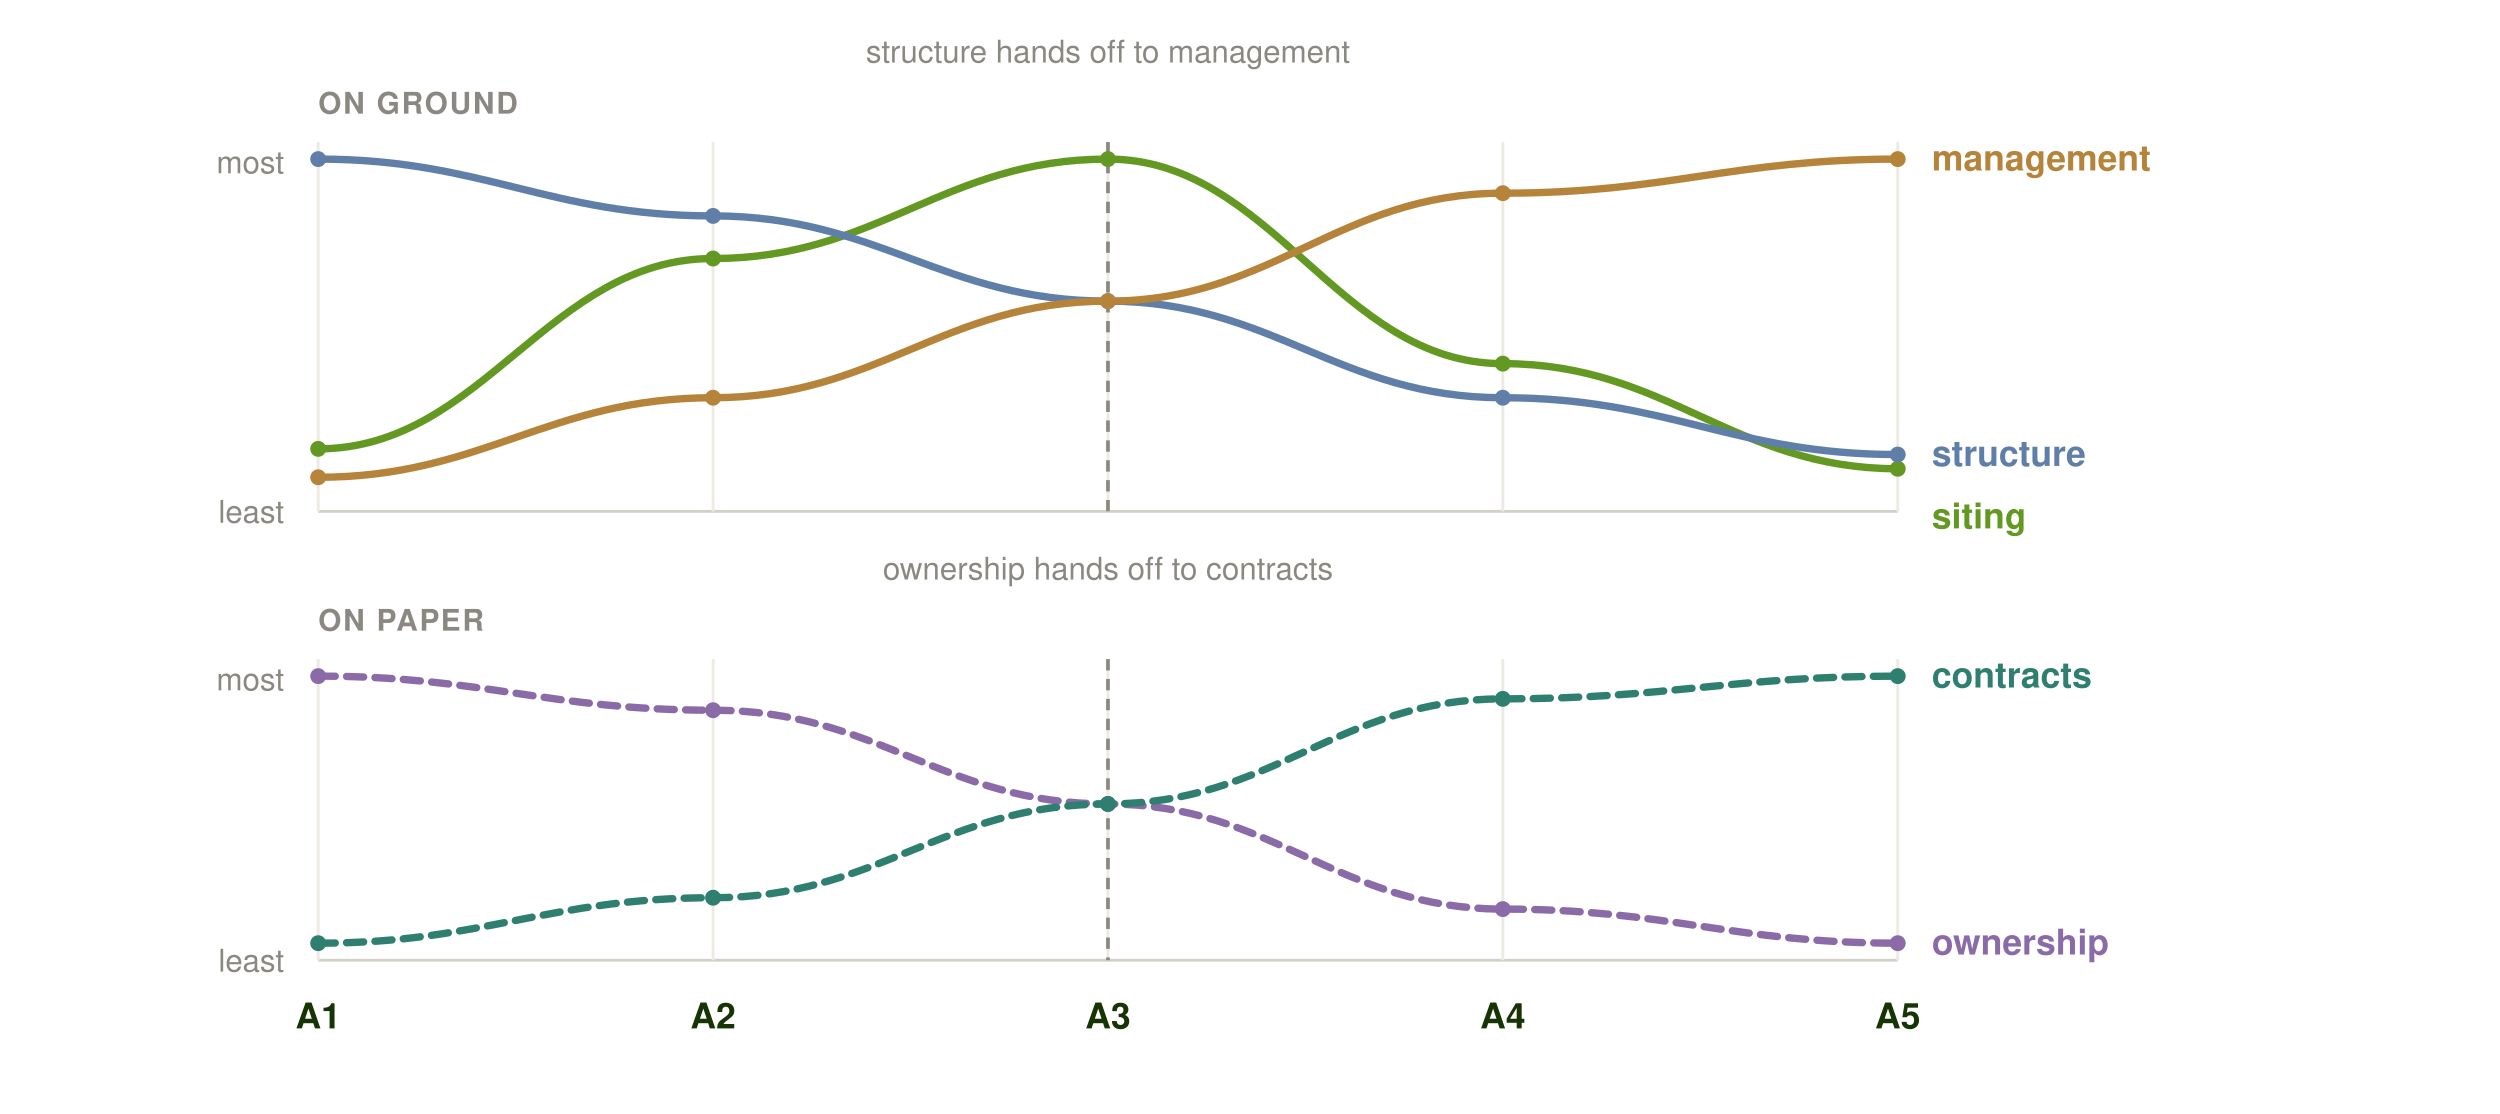
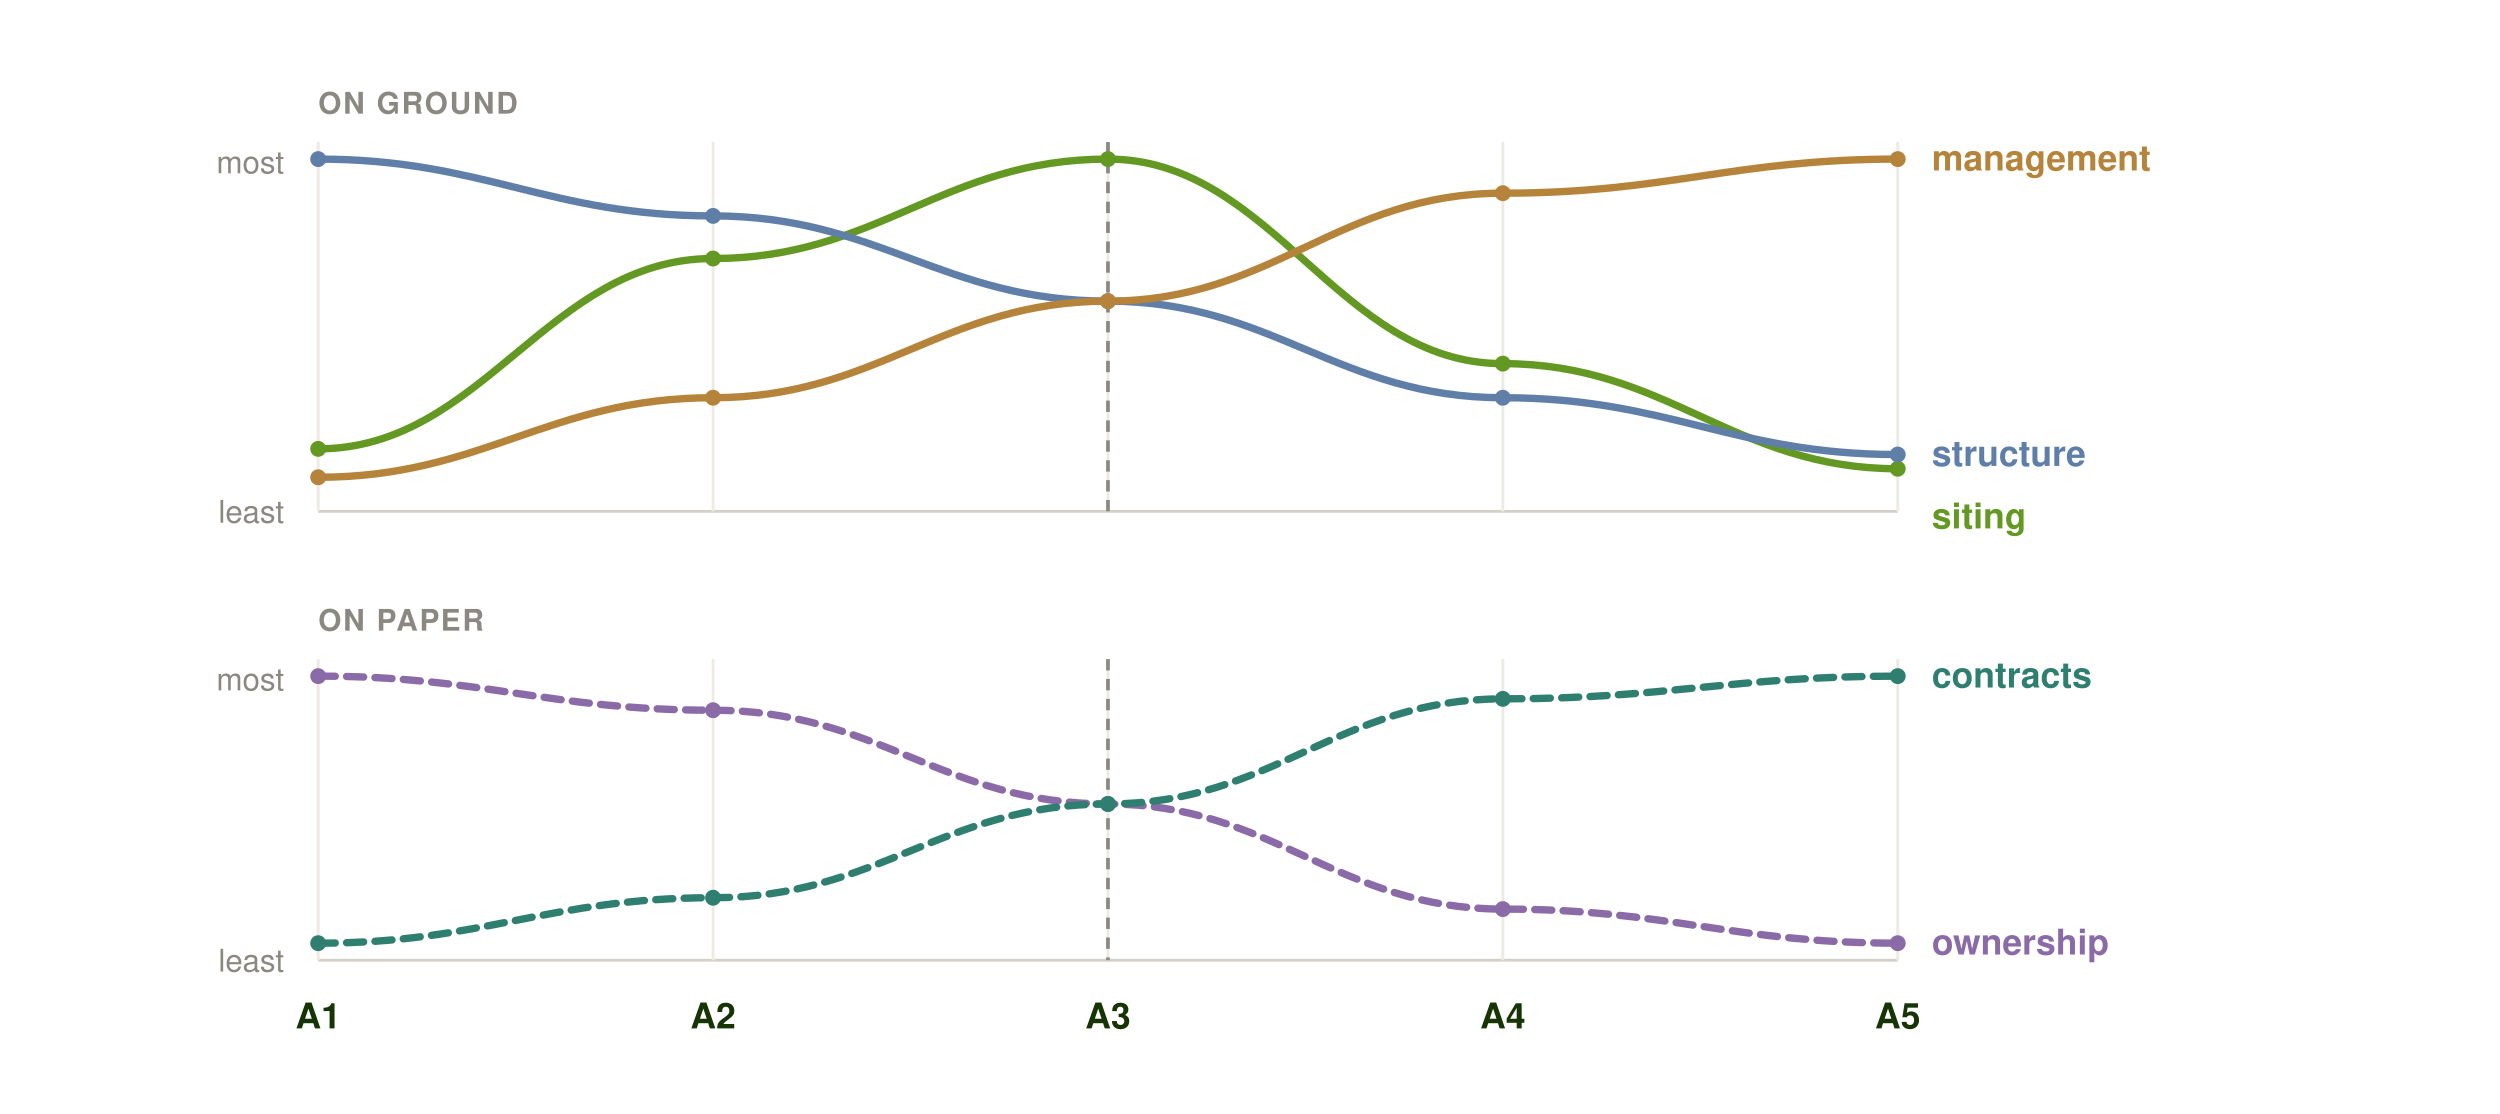
<svg xmlns="http://www.w3.org/2000/svg" width="880" height="392" viewBox="0 0 880 392" role="img">
  <style>
text{font-family:ui-sans-serif,system-ui,-apple-system,"Segoe UI",Helvetica,Arial,sans-serif}
.ax{font-size:11px;fill:#8a8880}
.zl{font-size:12.5px;font-weight:600;fill:#173404}
.cl{font-size:12.5px;font-weight:600}
.nt{font-size:11px;fill:#8a8880}
.eb{font-size:10.5px;font-weight:700;fill:#8a8880;letter-spacing:.06em}
</style>
  <text class="eb" x="112" y="40">ON GROUND</text>
  <line x1="112" y1="180" x2="668" y2="180" stroke="#d3d1c7" stroke-width="1" />
  <text class="ax" x="100" y="61" text-anchor="end">most</text>
  <text class="ax" x="100" y="184" text-anchor="end">least</text>
  <line x1="112" y1="50" x2="112" y2="180" stroke="#eceae3" stroke-width="1" />
  <line x1="251" y1="50" x2="251" y2="180" stroke="#eceae3" stroke-width="1" />
  <line x1="390" y1="50" x2="390" y2="180" stroke="#eceae3" stroke-width="1" />
  <line x1="529" y1="50" x2="529" y2="180" stroke="#eceae3" stroke-width="1" />
  <line x1="668" y1="50" x2="668" y2="180" stroke="#eceae3" stroke-width="1" />
  <line x1="390" y1="50" x2="390" y2="180" stroke="#8a8880" stroke-width="1.3" stroke-dasharray="4 3" />
  <path d="M112,158 C170,158 193,91 251,91 C309,91 332,56 390,56 C448,56 471,128 529,128 C587,128 610,165 668,165" fill="none" stroke="#639922" stroke-width="2.6" stroke-linecap="round" />
  <circle cx="112" cy="158" r="2.8" fill="#639922" />
  <circle cx="251" cy="91" r="2.8" fill="#639922" />
  <circle cx="390" cy="56" r="2.8" fill="#639922" />
  <circle cx="529" cy="128" r="2.8" fill="#639922" />
  <circle cx="668" cy="165" r="2.8" fill="#639922" />
  <path d="M112,56 C170,56 193,76 251,76 C309,76 332,106 390,106 C448,106 471,140 529,140 C587,140 610,160 668,160" fill="none" stroke="#5f7fa8" stroke-width="2.6" stroke-linecap="round" />
  <circle cx="112" cy="56" r="2.8" fill="#5f7fa8" />
  <circle cx="251" cy="76" r="2.8" fill="#5f7fa8" />
  <circle cx="390" cy="106" r="2.8" fill="#5f7fa8" />
  <circle cx="529" cy="140" r="2.8" fill="#5f7fa8" />
  <circle cx="668" cy="160" r="2.8" fill="#5f7fa8" />
  <path d="M112,168 C170,168 193,140 251,140 C309,140 332,106 390,106 C448,106 471,68 529,68 C587,68 610,56 668,56" fill="none" stroke="#b5843a" stroke-width="2.6" stroke-linecap="round" />
  <circle cx="112" cy="168" r="2.8" fill="#b5843a" />
  <circle cx="251" cy="140" r="2.8" fill="#b5843a" />
  <circle cx="390" cy="106" r="2.8" fill="#b5843a" />
  <circle cx="529" cy="68" r="2.8" fill="#b5843a" />
  <circle cx="668" cy="56" r="2.8" fill="#b5843a" />
  <text class="cl" x="680" y="60" fill="#b5843a">management</text>
  <text class="cl" x="680" y="164" fill="#5f7fa8">structure</text>
  <text class="cl" x="680" y="186" fill="#639922">siting</text>
  <text class="eb" x="112" y="222">ON PAPER</text>
  <line x1="112" y1="338" x2="668" y2="338" stroke="#d3d1c7" stroke-width="1" />
  <text class="ax" x="100" y="243" text-anchor="end">most</text>
  <text class="ax" x="100" y="342" text-anchor="end">least</text>
  <line x1="112" y1="232" x2="112" y2="338" stroke="#eceae3" stroke-width="1" />
  <line x1="251" y1="232" x2="251" y2="338" stroke="#eceae3" stroke-width="1" />
  <line x1="390" y1="232" x2="390" y2="338" stroke="#eceae3" stroke-width="1" />
  <line x1="529" y1="232" x2="529" y2="338" stroke="#eceae3" stroke-width="1" />
  <line x1="668" y1="232" x2="668" y2="338" stroke="#eceae3" stroke-width="1" />
  <line x1="390" y1="232" x2="390" y2="338" stroke="#8a8880" stroke-width="1.3" stroke-dasharray="4 3" />
  <path d="M112,238 C170,238 193,250 251,250 C309,250 332,283 390,283 C448,283 471,320 529,320 C587,320 610,332 668,332" fill="none" stroke="#8a6ba8" stroke-width="2.6" stroke-linecap="round" stroke-dasharray="6 4" />
  <circle cx="112" cy="238" r="2.8" fill="#8a6ba8" />
  <circle cx="251" cy="250" r="2.8" fill="#8a6ba8" />
  <circle cx="390" cy="283" r="2.8" fill="#8a6ba8" />
  <circle cx="529" cy="320" r="2.8" fill="#8a6ba8" />
  <circle cx="668" cy="332" r="2.8" fill="#8a6ba8" />
  <path d="M112,332 C170,332 193,316 251,316 C309,316 332,283 390,283 C448,283 471,246 529,246 C587,246 610,238 668,238" fill="none" stroke="#2f7f70" stroke-width="2.6" stroke-linecap="round" stroke-dasharray="6 4" />
  <circle cx="112" cy="332" r="2.8" fill="#2f7f70" />
  <circle cx="251" cy="316" r="2.8" fill="#2f7f70" />
  <circle cx="390" cy="283" r="2.8" fill="#2f7f70" />
  <circle cx="529" cy="246" r="2.8" fill="#2f7f70" />
  <circle cx="668" cy="238" r="2.8" fill="#2f7f70" />
  <text class="cl" x="680" y="242" fill="#2f7f70">contracts</text>
  <text class="cl" x="680" y="336" fill="#8a6ba8">ownership</text>
-   <text class="nt" x="390" y="22" text-anchor="middle">structure hands off to management</text>
-   <text class="nt" x="390" y="204" text-anchor="middle">ownership hands off to contracts</text>
  <text class="zl" x="112" y="362" text-anchor="middle">A1</text>
  <text class="zl" x="251" y="362" text-anchor="middle">A2</text>
  <text class="zl" x="390" y="362" text-anchor="middle" font-size="14.5px">A3</text>
  <text class="zl" x="529" y="362" text-anchor="middle">A4</text>
  <text class="zl" x="668" y="362" text-anchor="middle">A5</text>
</svg>
